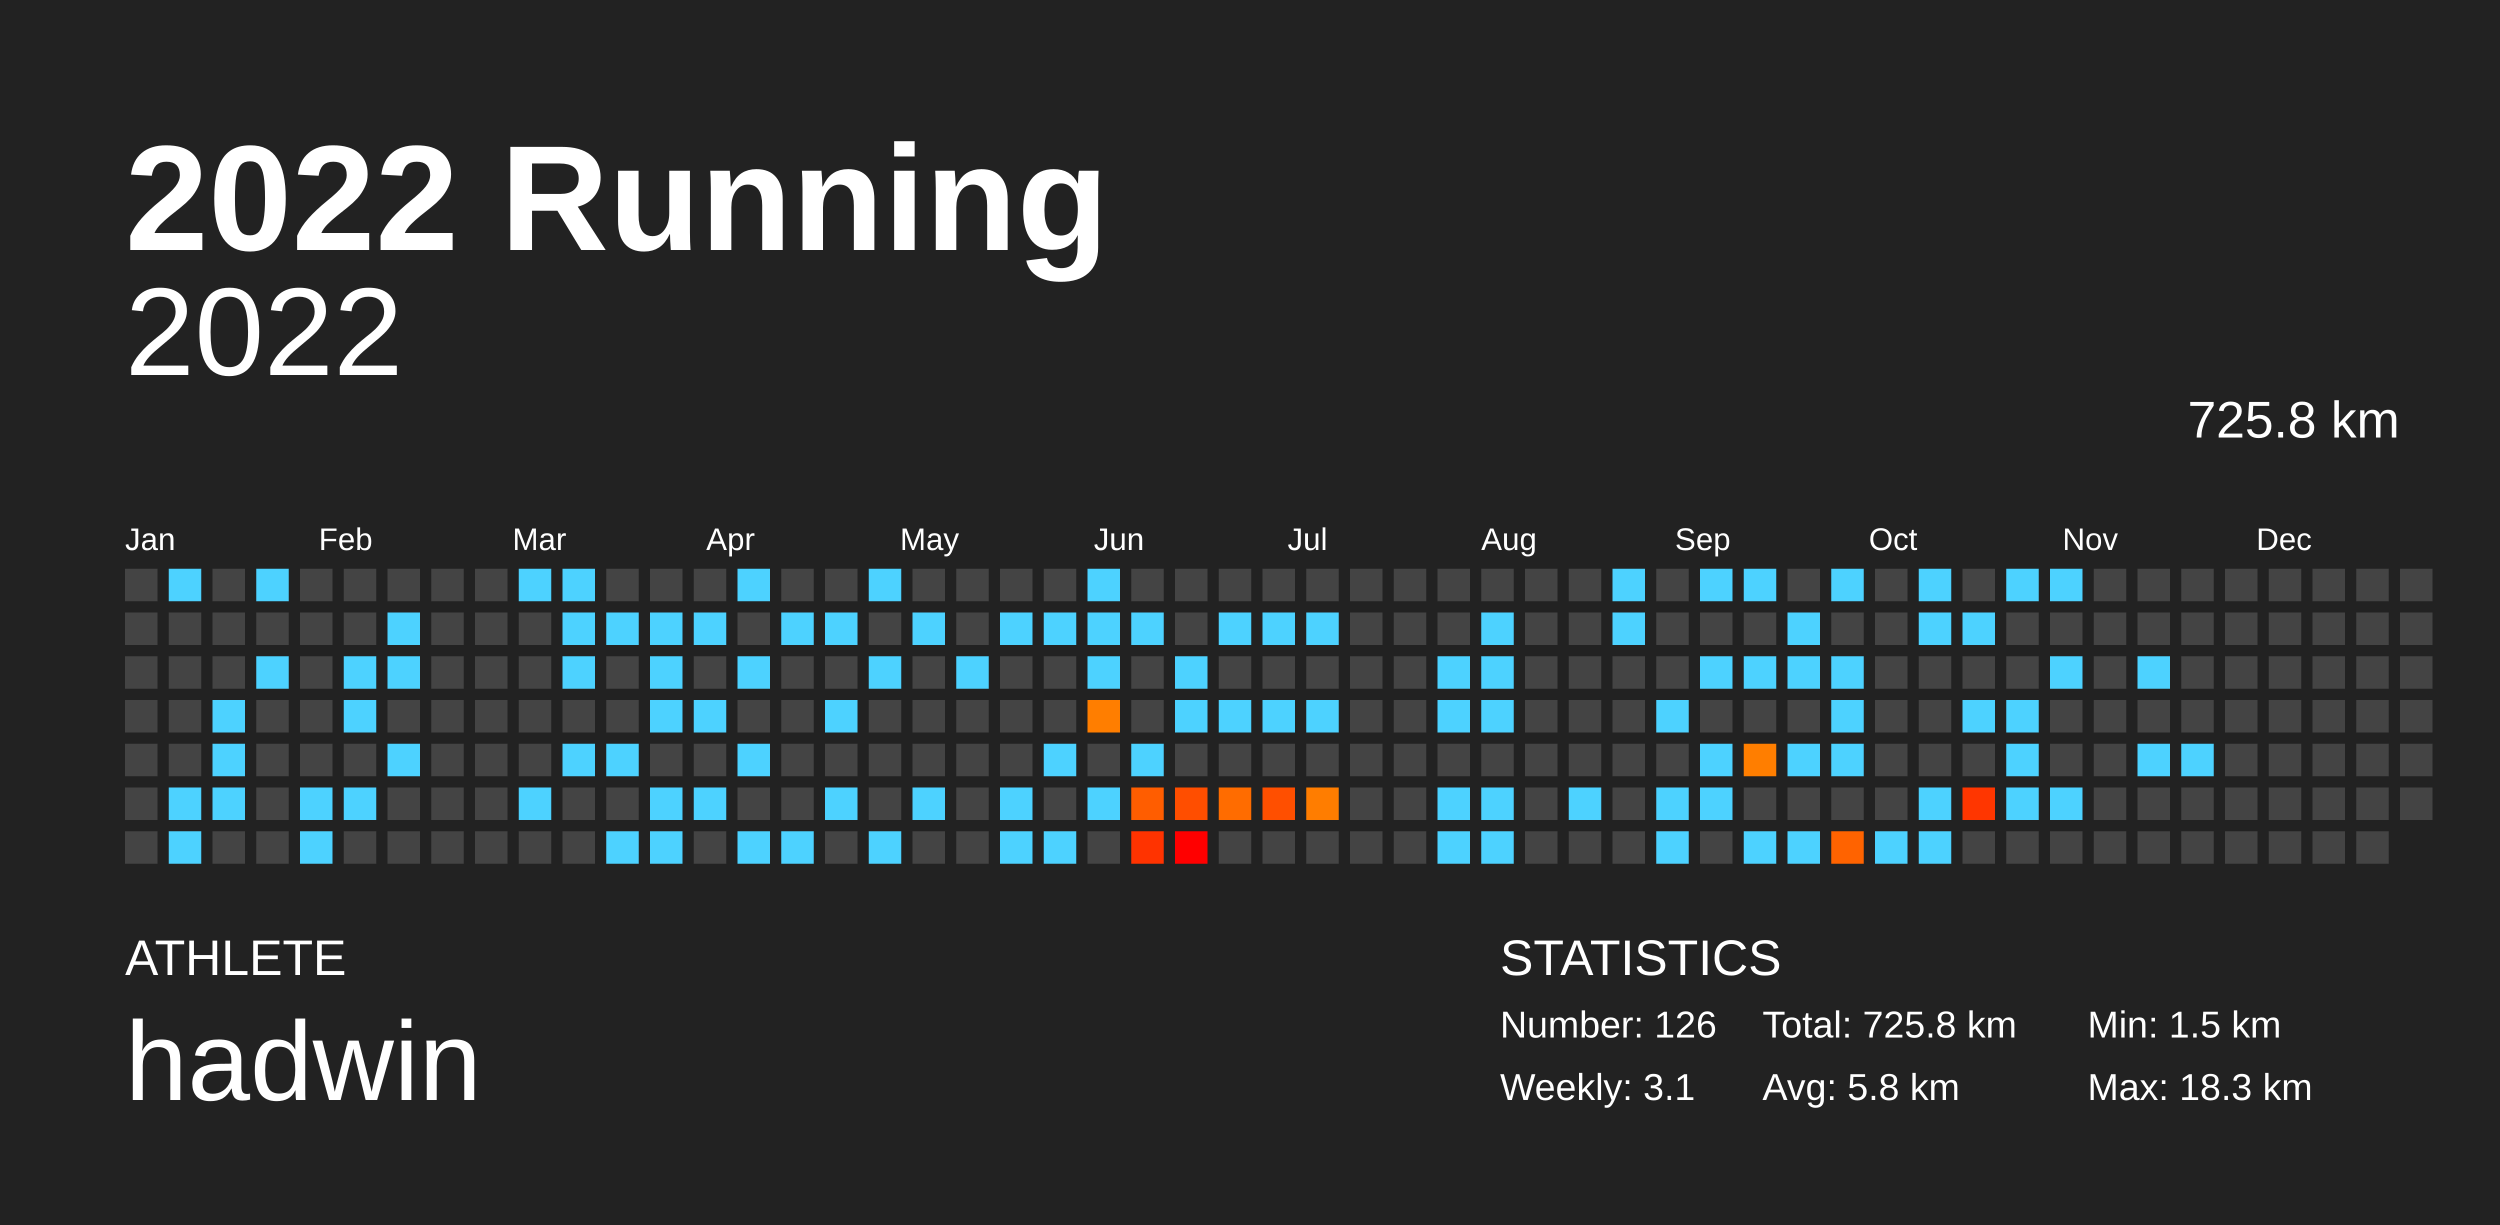
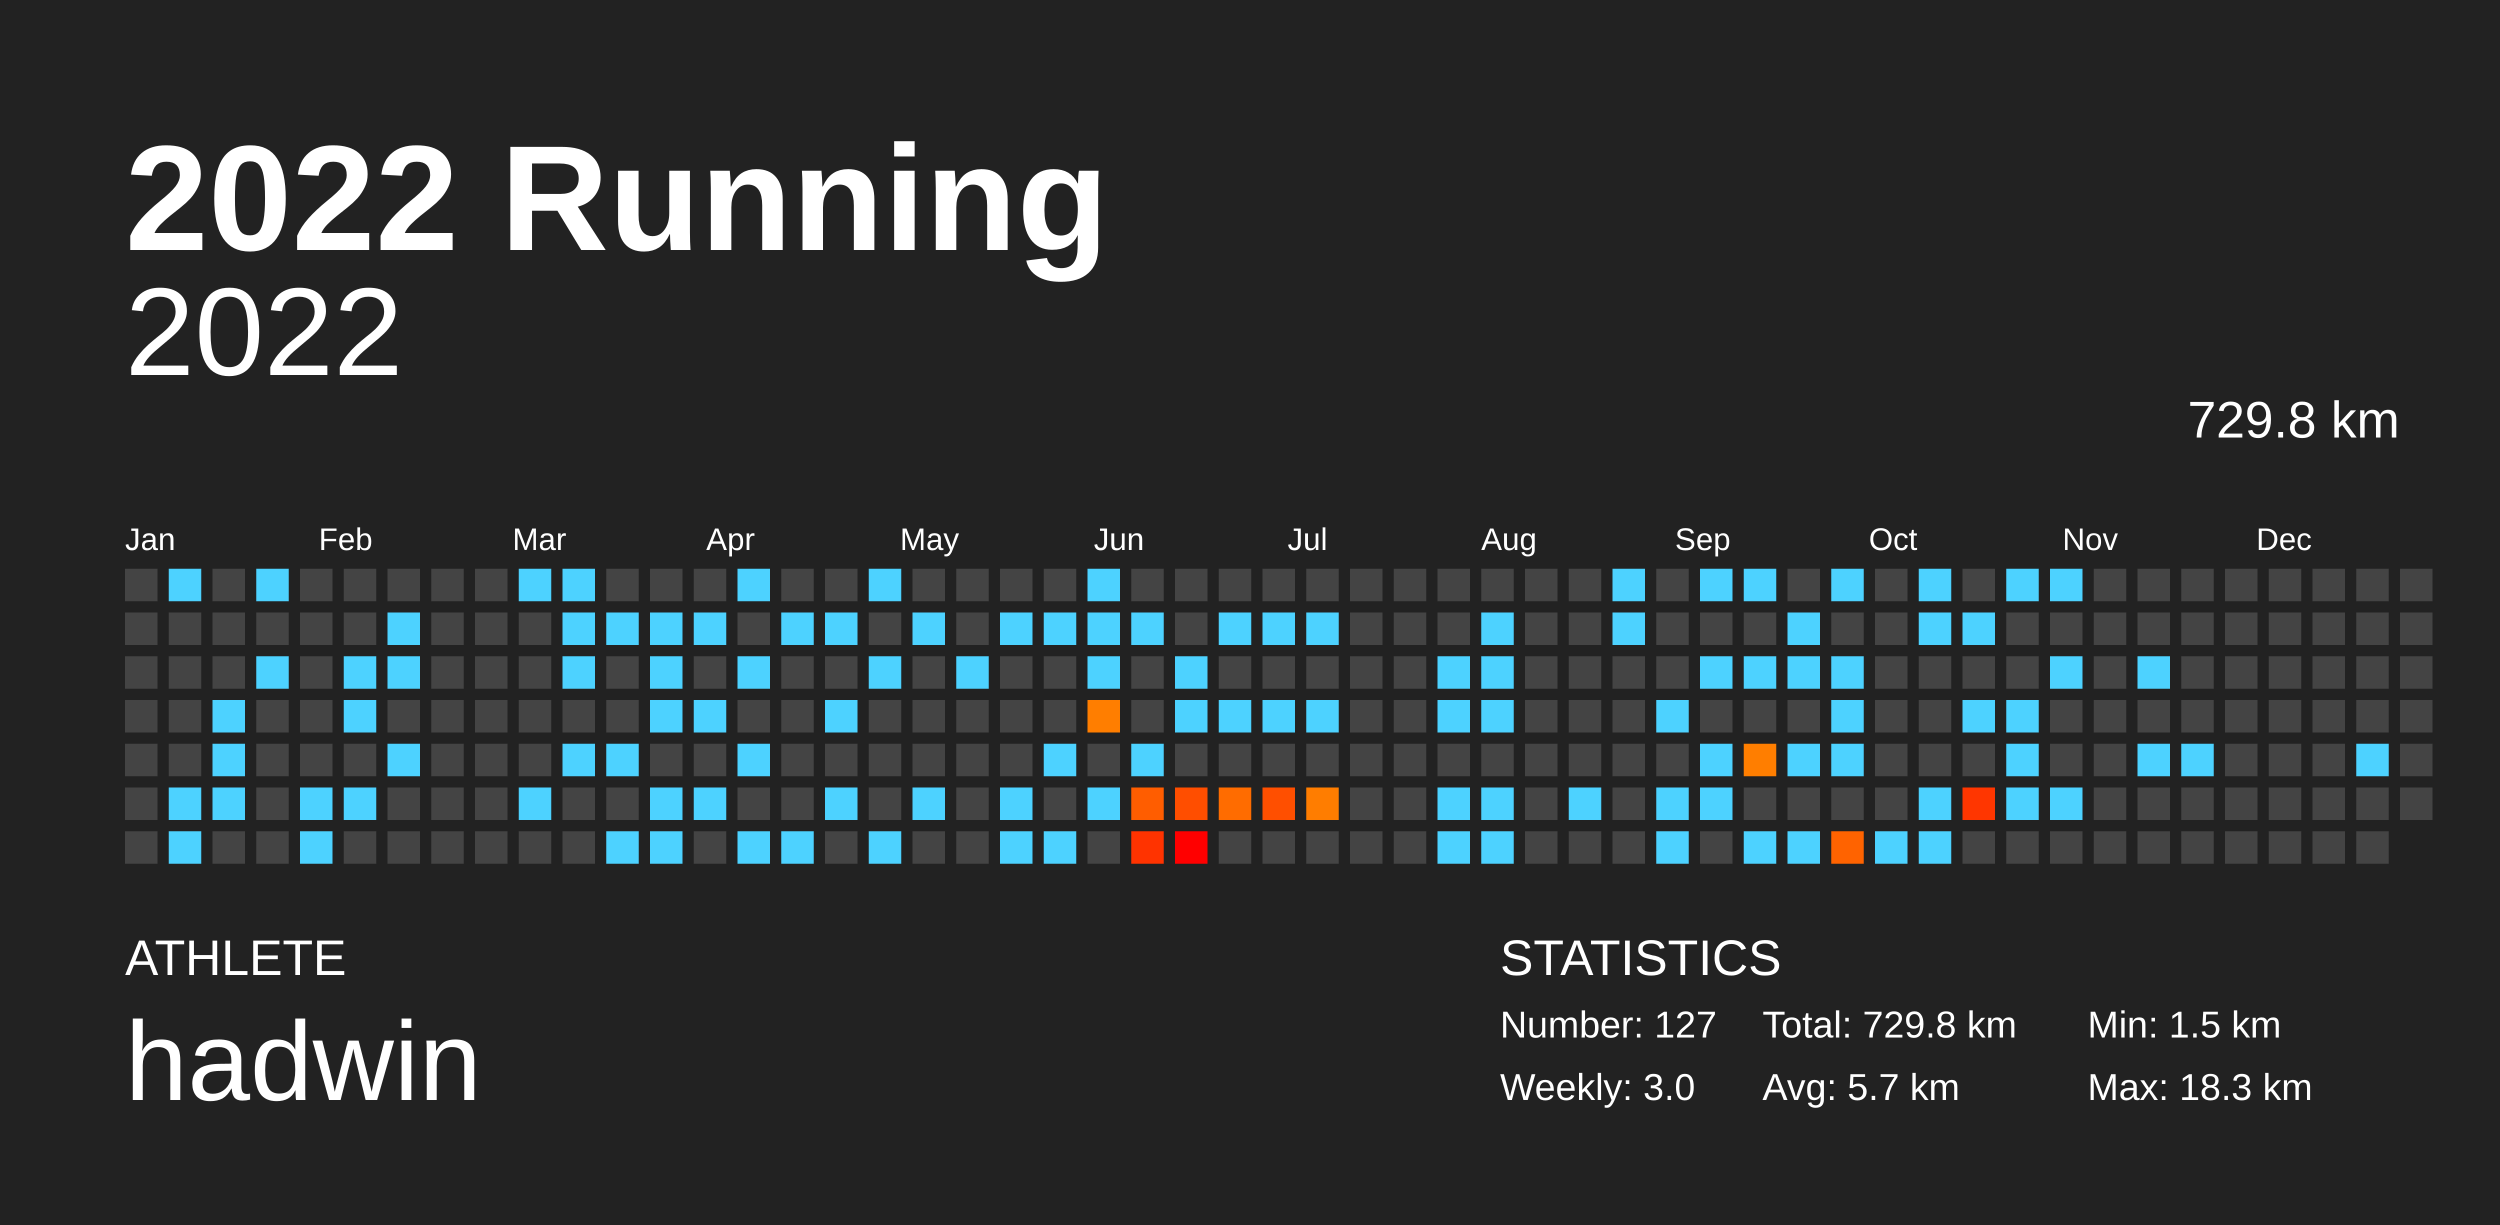
<svg xmlns="http://www.w3.org/2000/svg" baseProfile="full" height="98mm" version="1.1" viewBox="0,0,200,98" width="200mm">
  <defs />
  <rect fill="#222222" height="98" width="200" x="0" y="0" />
  <text fill="#FFFFFF" style="font-size:12px; font-family:Arial; font-weight:bold;" x="10" y="20">2022 Running</text>
  <text fill="#FFFFFF" style="font-size:4px; font-family:Arial" x="10" y="78">ATHLETE</text>
  <text fill="#FFFFFF" style="font-size:9px; font-family:Arial" x="10" y="88">hadwin</text>
  <text fill="#FFFFFF" style="font-size:4px; font-family:Arial" x="120" y="78">STATISTICS</text>
-   <text fill="#FFFFFF" style="font-size:3px; font-family:Arial" x="120" y="83">Number: 126</text>
-   <text fill="#FFFFFF" style="font-size:3px; font-family:Arial" x="120" y="88">Weekly: 3.1</text>
-   <text fill="#FFFFFF" style="font-size:3px; font-family:Arial" x="141" y="83">Total: 725.8 km</text>
-   <text fill="#FFFFFF" style="font-size:3px; font-family:Arial" x="141" y="88">Avg: 5.8 km</text>
+   <text fill="#FFFFFF" style="font-size:3px; font-family:Arial" x="120" y="83">Number: 127</text>
+   <text fill="#FFFFFF" style="font-size:3px; font-family:Arial" x="120" y="88">Weekly: 3.0</text>
+   <text fill="#FFFFFF" style="font-size:3px; font-family:Arial" x="141" y="83">Total: 729.8 km</text>
+   <text fill="#FFFFFF" style="font-size:3px; font-family:Arial" x="141" y="88">Avg: 5.7 km</text>
  <text fill="#FFFFFF" style="font-size:3px; font-family:Arial" x="167" y="83">Min: 1.5 km</text>
  <text fill="#FFFFFF" style="font-size:3px; font-family:Arial" x="167" y="88">Max: 18.3 km</text>
  <text alignment-baseline="hanging" fill="#FFFFFF" style="font-size:10.0px; font-family:Arial;" x="10" y="30">2022</text>
-   <text alignment-baseline="hanging" fill="#FFFFFF" style="font-size:4.125px; font-family:Arial;" x="175" y="35">725.8 km</text>
+   <text alignment-baseline="hanging" fill="#FFFFFF" style="font-size:4.125px; font-family:Arial;" x="175" y="35">729.8 km</text>
  <text fill="#FFFFFF" style="font-size:2.5px; font-family:Arial" x="10.0" y="44">Jan</text>
  <text fill="#FFFFFF" style="font-size:2.5px; font-family:Arial" x="25.5" y="44">Feb</text>
  <text fill="#FFFFFF" style="font-size:2.5px; font-family:Arial" x="41.0" y="44">Mar</text>
  <text fill="#FFFFFF" style="font-size:2.5px; font-family:Arial" x="56.5" y="44">Apr</text>
  <text fill="#FFFFFF" style="font-size:2.5px; font-family:Arial" x="72.0" y="44">May</text>
  <text fill="#FFFFFF" style="font-size:2.5px; font-family:Arial" x="87.5" y="44">Jun</text>
  <text fill="#FFFFFF" style="font-size:2.5px; font-family:Arial" x="103.0" y="44">Jul</text>
  <text fill="#FFFFFF" style="font-size:2.5px; font-family:Arial" x="118.5" y="44">Aug</text>
  <text fill="#FFFFFF" style="font-size:2.5px; font-family:Arial" x="134.0" y="44">Sep</text>
  <text fill="#FFFFFF" style="font-size:2.5px; font-family:Arial" x="149.5" y="44">Oct</text>
  <text fill="#FFFFFF" style="font-size:2.5px; font-family:Arial" x="165.0" y="44">Nov</text>
  <text fill="#FFFFFF" style="font-size:2.5px; font-family:Arial" x="180.5" y="44">Dec</text>
  <rect fill="#444444" height="2.6" width="2.6" x="10.0" y="45.5" />
  <rect fill="#444444" height="2.6" width="2.6" x="10.0" y="49.0" />
  <rect fill="#444444" height="2.6" width="2.6" x="10.0" y="52.5" />
  <rect fill="#444444" height="2.6" width="2.6" x="10.0" y="56.0" />
  <rect fill="#444444" height="2.6" width="2.6" x="10.0" y="59.5" />
  <rect fill="#444444" height="2.6" width="2.6" x="10.0" y="63.0" />
  <rect fill="#444444" height="2.6" width="2.6" x="10.0" y="66.5" />
  <rect fill="#4dd2ff" height="2.6" width="2.6" x="13.5" y="45.5" />
  <rect fill="#444444" height="2.6" width="2.6" x="13.5" y="49.0" />
  <rect fill="#444444" height="2.6" width="2.6" x="13.5" y="52.5" />
  <rect fill="#444444" height="2.6" width="2.6" x="13.5" y="56.0" />
  <rect fill="#444444" height="2.6" width="2.6" x="13.5" y="59.5" />
  <rect fill="#4dd2ff" height="2.6" width="2.6" x="13.5" y="63.0" />
  <rect fill="#4dd2ff" height="2.6" width="2.6" x="13.5" y="66.5" />
  <rect fill="#444444" height="2.6" width="2.6" x="17.0" y="45.5" />
  <rect fill="#444444" height="2.6" width="2.6" x="17.0" y="49.0" />
  <rect fill="#444444" height="2.6" width="2.6" x="17.0" y="52.5" />
  <rect fill="#4dd2ff" height="2.6" width="2.6" x="17.0" y="56.0" />
  <rect fill="#4dd2ff" height="2.6" width="2.6" x="17.0" y="59.5" />
  <rect fill="#4dd2ff" height="2.6" width="2.6" x="17.0" y="63.0" />
  <rect fill="#444444" height="2.6" width="2.6" x="17.0" y="66.5" />
  <rect fill="#4dd2ff" height="2.6" width="2.6" x="20.5" y="45.5" />
  <rect fill="#444444" height="2.6" width="2.6" x="20.5" y="49.0" />
  <rect fill="#4dd2ff" height="2.6" width="2.6" x="20.5" y="52.5" />
  <rect fill="#444444" height="2.6" width="2.6" x="20.5" y="56.0" />
  <rect fill="#444444" height="2.6" width="2.6" x="20.5" y="59.5" />
  <rect fill="#444444" height="2.6" width="2.6" x="20.5" y="63.0" />
  <rect fill="#444444" height="2.6" width="2.6" x="20.5" y="66.5" />
  <rect fill="#444444" height="2.6" width="2.6" x="24.0" y="45.5" />
  <rect fill="#444444" height="2.6" width="2.6" x="24.0" y="49.0" />
  <rect fill="#444444" height="2.6" width="2.6" x="24.0" y="52.5" />
  <rect fill="#444444" height="2.6" width="2.6" x="24.0" y="56.0" />
  <rect fill="#444444" height="2.6" width="2.6" x="24.0" y="59.5" />
  <rect fill="#4dd2ff" height="2.6" width="2.6" x="24.0" y="63.0" />
  <rect fill="#4dd2ff" height="2.6" width="2.6" x="24.0" y="66.5" />
  <rect fill="#444444" height="2.6" width="2.6" x="27.5" y="45.5" />
  <rect fill="#444444" height="2.6" width="2.6" x="27.5" y="49.0" />
  <rect fill="#4dd2ff" height="2.6" width="2.6" x="27.5" y="52.5" />
  <rect fill="#4dd2ff" height="2.6" width="2.6" x="27.5" y="56.0" />
  <rect fill="#444444" height="2.6" width="2.6" x="27.5" y="59.5" />
  <rect fill="#4dd2ff" height="2.6" width="2.6" x="27.5" y="63.0" />
  <rect fill="#444444" height="2.6" width="2.6" x="27.5" y="66.5" />
  <rect fill="#444444" height="2.6" width="2.6" x="31.0" y="45.5" />
  <rect fill="#4dd2ff" height="2.6" width="2.6" x="31.0" y="49.0" />
  <rect fill="#4dd2ff" height="2.6" width="2.6" x="31.0" y="52.5" />
  <rect fill="#444444" height="2.6" width="2.6" x="31.0" y="56.0" />
  <rect fill="#4dd2ff" height="2.6" width="2.6" x="31.0" y="59.5" />
  <rect fill="#444444" height="2.6" width="2.6" x="31.0" y="63.0" />
  <rect fill="#444444" height="2.6" width="2.6" x="31.0" y="66.5" />
  <rect fill="#444444" height="2.6" width="2.6" x="34.5" y="45.5" />
  <rect fill="#444444" height="2.6" width="2.6" x="34.5" y="49.0" />
  <rect fill="#444444" height="2.6" width="2.6" x="34.5" y="52.5" />
  <rect fill="#444444" height="2.6" width="2.6" x="34.5" y="56.0" />
  <rect fill="#444444" height="2.6" width="2.6" x="34.5" y="59.5" />
  <rect fill="#444444" height="2.6" width="2.6" x="34.5" y="63.0" />
  <rect fill="#444444" height="2.6" width="2.6" x="34.5" y="66.5" />
  <rect fill="#444444" height="2.6" width="2.6" x="38.0" y="45.5" />
  <rect fill="#444444" height="2.6" width="2.6" x="38.0" y="49.0" />
  <rect fill="#444444" height="2.6" width="2.6" x="38.0" y="52.5" />
  <rect fill="#444444" height="2.6" width="2.6" x="38.0" y="56.0" />
  <rect fill="#444444" height="2.6" width="2.6" x="38.0" y="59.5" />
  <rect fill="#444444" height="2.6" width="2.6" x="38.0" y="63.0" />
  <rect fill="#444444" height="2.6" width="2.6" x="38.0" y="66.5" />
  <rect fill="#4dd2ff" height="2.6" width="2.6" x="41.5" y="45.5" />
  <rect fill="#444444" height="2.6" width="2.6" x="41.5" y="49.0" />
  <rect fill="#444444" height="2.6" width="2.6" x="41.5" y="52.5" />
  <rect fill="#444444" height="2.6" width="2.6" x="41.5" y="56.0" />
  <rect fill="#444444" height="2.6" width="2.6" x="41.5" y="59.5" />
  <rect fill="#4dd2ff" height="2.6" width="2.6" x="41.5" y="63.0" />
  <rect fill="#444444" height="2.6" width="2.6" x="41.5" y="66.5" />
  <rect fill="#4dd2ff" height="2.6" width="2.6" x="45.0" y="45.5" />
  <rect fill="#4dd2ff" height="2.6" width="2.6" x="45.0" y="49.0" />
  <rect fill="#4dd2ff" height="2.6" width="2.6" x="45.0" y="52.5" />
  <rect fill="#444444" height="2.6" width="2.6" x="45.0" y="56.0" />
  <rect fill="#4dd2ff" height="2.6" width="2.6" x="45.0" y="59.5" />
  <rect fill="#444444" height="2.6" width="2.6" x="45.0" y="63.0" />
  <rect fill="#444444" height="2.6" width="2.6" x="45.0" y="66.5" />
  <rect fill="#444444" height="2.6" width="2.6" x="48.5" y="45.5" />
  <rect fill="#4dd2ff" height="2.6" width="2.6" x="48.5" y="49.0" />
  <rect fill="#444444" height="2.6" width="2.6" x="48.5" y="52.5" />
  <rect fill="#444444" height="2.6" width="2.6" x="48.5" y="56.0" />
  <rect fill="#4dd2ff" height="2.6" width="2.6" x="48.5" y="59.5" />
  <rect fill="#444444" height="2.6" width="2.6" x="48.5" y="63.0" />
  <rect fill="#4dd2ff" height="2.6" width="2.6" x="48.5" y="66.5" />
  <rect fill="#444444" height="2.6" width="2.6" x="52.0" y="45.5" />
  <rect fill="#4dd2ff" height="2.6" width="2.6" x="52.0" y="49.0" />
  <rect fill="#4dd2ff" height="2.6" width="2.6" x="52.0" y="52.5" />
  <rect fill="#4dd2ff" height="2.6" width="2.6" x="52.0" y="56.0" />
  <rect fill="#444444" height="2.6" width="2.6" x="52.0" y="59.5" />
  <rect fill="#4dd2ff" height="2.6" width="2.6" x="52.0" y="63.0" />
  <rect fill="#4dd2ff" height="2.6" width="2.6" x="52.0" y="66.5" />
  <rect fill="#444444" height="2.6" width="2.6" x="55.5" y="45.5" />
  <rect fill="#4dd2ff" height="2.6" width="2.6" x="55.5" y="49.0" />
  <rect fill="#444444" height="2.6" width="2.6" x="55.5" y="52.5" />
  <rect fill="#4dd2ff" height="2.6" width="2.6" x="55.5" y="56.0" />
  <rect fill="#444444" height="2.6" width="2.6" x="55.5" y="59.5" />
  <rect fill="#4dd2ff" height="2.6" width="2.6" x="55.5" y="63.0" />
  <rect fill="#444444" height="2.6" width="2.6" x="55.5" y="66.5" />
  <rect fill="#4dd2ff" height="2.6" width="2.6" x="59.0" y="45.5" />
  <rect fill="#444444" height="2.6" width="2.6" x="59.0" y="49.0" />
  <rect fill="#4dd2ff" height="2.6" width="2.6" x="59.0" y="52.5" />
  <rect fill="#444444" height="2.6" width="2.6" x="59.0" y="56.0" />
  <rect fill="#4dd2ff" height="2.6" width="2.6" x="59.0" y="59.5" />
  <rect fill="#444444" height="2.6" width="2.6" x="59.0" y="63.0" />
  <rect fill="#4dd2ff" height="2.6" width="2.6" x="59.0" y="66.5" />
  <rect fill="#444444" height="2.6" width="2.6" x="62.5" y="45.5" />
  <rect fill="#4dd2ff" height="2.6" width="2.6" x="62.5" y="49.0" />
  <rect fill="#444444" height="2.6" width="2.6" x="62.5" y="52.5" />
  <rect fill="#444444" height="2.6" width="2.6" x="62.5" y="56.0" />
  <rect fill="#444444" height="2.6" width="2.6" x="62.5" y="59.5" />
  <rect fill="#444444" height="2.6" width="2.6" x="62.5" y="63.0" />
  <rect fill="#4dd2ff" height="2.6" width="2.6" x="62.5" y="66.5" />
  <rect fill="#444444" height="2.6" width="2.6" x="66.0" y="45.5" />
  <rect fill="#4dd2ff" height="2.6" width="2.6" x="66.0" y="49.0" />
  <rect fill="#444444" height="2.6" width="2.6" x="66.0" y="52.5" />
  <rect fill="#4dd2ff" height="2.6" width="2.6" x="66.0" y="56.0" />
  <rect fill="#444444" height="2.6" width="2.6" x="66.0" y="59.5" />
  <rect fill="#4dd2ff" height="2.6" width="2.6" x="66.0" y="63.0" />
  <rect fill="#444444" height="2.6" width="2.6" x="66.0" y="66.5" />
  <rect fill="#4dd2ff" height="2.6" width="2.6" x="69.5" y="45.5" />
  <rect fill="#444444" height="2.6" width="2.6" x="69.5" y="49.0" />
  <rect fill="#4dd2ff" height="2.6" width="2.6" x="69.5" y="52.5" />
  <rect fill="#444444" height="2.6" width="2.6" x="69.5" y="56.0" />
  <rect fill="#444444" height="2.6" width="2.6" x="69.5" y="59.5" />
  <rect fill="#444444" height="2.6" width="2.6" x="69.5" y="63.0" />
  <rect fill="#4dd2ff" height="2.6" width="2.6" x="69.5" y="66.5" />
  <rect fill="#444444" height="2.6" width="2.6" x="73.0" y="45.5" />
  <rect fill="#4dd2ff" height="2.6" width="2.6" x="73.0" y="49.0" />
  <rect fill="#444444" height="2.6" width="2.6" x="73.0" y="52.5" />
  <rect fill="#444444" height="2.6" width="2.6" x="73.0" y="56.0" />
  <rect fill="#444444" height="2.6" width="2.6" x="73.0" y="59.5" />
  <rect fill="#4dd2ff" height="2.6" width="2.6" x="73.0" y="63.0" />
  <rect fill="#444444" height="2.6" width="2.6" x="73.0" y="66.5" />
  <rect fill="#444444" height="2.6" width="2.6" x="76.5" y="45.5" />
  <rect fill="#444444" height="2.6" width="2.6" x="76.5" y="49.0" />
  <rect fill="#4dd2ff" height="2.6" width="2.6" x="76.5" y="52.5" />
  <rect fill="#444444" height="2.6" width="2.6" x="76.5" y="56.0" />
  <rect fill="#444444" height="2.6" width="2.6" x="76.5" y="59.5" />
  <rect fill="#444444" height="2.6" width="2.6" x="76.5" y="63.0" />
  <rect fill="#444444" height="2.6" width="2.6" x="76.5" y="66.5" />
  <rect fill="#444444" height="2.6" width="2.6" x="80.0" y="45.5" />
  <rect fill="#4dd2ff" height="2.6" width="2.6" x="80.0" y="49.0" />
  <rect fill="#444444" height="2.6" width="2.6" x="80.0" y="52.5" />
  <rect fill="#444444" height="2.6" width="2.6" x="80.0" y="56.0" />
  <rect fill="#444444" height="2.6" width="2.6" x="80.0" y="59.5" />
  <rect fill="#4dd2ff" height="2.6" width="2.6" x="80.0" y="63.0" />
  <rect fill="#4dd2ff" height="2.6" width="2.6" x="80.0" y="66.5" />
  <rect fill="#444444" height="2.6" width="2.6" x="83.5" y="45.5" />
  <rect fill="#4dd2ff" height="2.6" width="2.6" x="83.5" y="49.0" />
  <rect fill="#444444" height="2.6" width="2.6" x="83.5" y="52.5" />
  <rect fill="#444444" height="2.6" width="2.6" x="83.5" y="56.0" />
  <rect fill="#4dd2ff" height="2.6" width="2.6" x="83.5" y="59.5" />
  <rect fill="#444444" height="2.6" width="2.6" x="83.5" y="63.0" />
  <rect fill="#4dd2ff" height="2.6" width="2.6" x="83.5" y="66.5" />
  <rect fill="#4dd2ff" height="2.6" width="2.6" x="87.0" y="45.5" />
  <rect fill="#4dd2ff" height="2.6" width="2.6" x="87.0" y="49.0" />
  <rect fill="#4dd2ff" height="2.6" width="2.6" x="87.0" y="52.5" />
  <rect fill="#ff7e00" height="2.6" width="2.6" x="87.0" y="56.0" />
  <rect fill="#444444" height="2.6" width="2.6" x="87.0" y="59.5" />
  <rect fill="#4dd2ff" height="2.6" width="2.6" x="87.0" y="63.0" />
  <rect fill="#444444" height="2.6" width="2.6" x="87.0" y="66.5" />
  <rect fill="#444444" height="2.6" width="2.6" x="90.5" y="45.5" />
  <rect fill="#4dd2ff" height="2.6" width="2.6" x="90.5" y="49.0" />
  <rect fill="#444444" height="2.6" width="2.6" x="90.5" y="52.5" />
  <rect fill="#444444" height="2.6" width="2.6" x="90.5" y="56.0" />
  <rect fill="#4dd2ff" height="2.6" width="2.6" x="90.5" y="59.5" />
  <rect fill="#ff5d00" height="2.6" width="2.6" x="90.5" y="63.0" />
  <rect fill="#ff3300" height="2.6" width="2.6" x="90.5" y="66.5" />
  <rect fill="#444444" height="2.6" width="2.6" x="94.0" y="45.5" />
  <rect fill="#444444" height="2.6" width="2.6" x="94.0" y="49.0" />
  <rect fill="#4dd2ff" height="2.6" width="2.6" x="94.0" y="52.5" />
  <rect fill="#4dd2ff" height="2.6" width="2.6" x="94.0" y="56.0" />
  <rect fill="#444444" height="2.6" width="2.6" x="94.0" y="59.5" />
  <rect fill="#ff4e00" height="2.6" width="2.6" x="94.0" y="63.0" />
  <rect fill="#ff0000" height="2.6" width="2.6" x="94.0" y="66.5" />
  <rect fill="#444444" height="2.6" width="2.6" x="97.5" y="45.5" />
  <rect fill="#4dd2ff" height="2.6" width="2.6" x="97.5" y="49.0" />
  <rect fill="#444444" height="2.6" width="2.6" x="97.5" y="52.5" />
  <rect fill="#4dd2ff" height="2.6" width="2.6" x="97.5" y="56.0" />
  <rect fill="#444444" height="2.6" width="2.6" x="97.5" y="59.5" />
  <rect fill="#ff6c00" height="2.6" width="2.6" x="97.5" y="63.0" />
  <rect fill="#444444" height="2.6" width="2.6" x="97.5" y="66.5" />
  <rect fill="#444444" height="2.6" width="2.6" x="101.0" y="45.5" />
  <rect fill="#4dd2ff" height="2.6" width="2.6" x="101.0" y="49.0" />
  <rect fill="#444444" height="2.6" width="2.6" x="101.0" y="52.5" />
  <rect fill="#4dd2ff" height="2.6" width="2.6" x="101.0" y="56.0" />
  <rect fill="#444444" height="2.6" width="2.6" x="101.0" y="59.5" />
  <rect fill="#ff4f00" height="2.6" width="2.6" x="101.0" y="63.0" />
  <rect fill="#444444" height="2.6" width="2.6" x="101.0" y="66.5" />
  <rect fill="#444444" height="2.6" width="2.6" x="104.5" y="45.5" />
  <rect fill="#4dd2ff" height="2.6" width="2.6" x="104.5" y="49.0" />
  <rect fill="#444444" height="2.6" width="2.6" x="104.5" y="52.5" />
  <rect fill="#4dd2ff" height="2.6" width="2.6" x="104.5" y="56.0" />
  <rect fill="#444444" height="2.6" width="2.6" x="104.5" y="59.5" />
  <rect fill="#ff7d00" height="2.6" width="2.6" x="104.5" y="63.0" />
  <rect fill="#444444" height="2.6" width="2.6" x="104.5" y="66.5" />
  <rect fill="#444444" height="2.6" width="2.6" x="108.0" y="45.5" />
  <rect fill="#444444" height="2.6" width="2.6" x="108.0" y="49.0" />
  <rect fill="#444444" height="2.6" width="2.6" x="108.0" y="52.5" />
  <rect fill="#444444" height="2.6" width="2.6" x="108.0" y="56.0" />
  <rect fill="#444444" height="2.6" width="2.6" x="108.0" y="59.5" />
  <rect fill="#444444" height="2.6" width="2.6" x="108.0" y="63.0" />
  <rect fill="#444444" height="2.6" width="2.6" x="108.0" y="66.5" />
  <rect fill="#444444" height="2.6" width="2.6" x="111.5" y="45.5" />
  <rect fill="#444444" height="2.6" width="2.6" x="111.5" y="49.0" />
  <rect fill="#444444" height="2.6" width="2.6" x="111.5" y="52.5" />
  <rect fill="#444444" height="2.6" width="2.6" x="111.5" y="56.0" />
  <rect fill="#444444" height="2.6" width="2.6" x="111.5" y="59.5" />
  <rect fill="#444444" height="2.6" width="2.6" x="111.5" y="63.0" />
  <rect fill="#444444" height="2.6" width="2.6" x="111.5" y="66.5" />
  <rect fill="#444444" height="2.6" width="2.6" x="115.0" y="45.5" />
  <rect fill="#444444" height="2.6" width="2.6" x="115.0" y="49.0" />
  <rect fill="#4dd2ff" height="2.6" width="2.6" x="115.0" y="52.5" />
  <rect fill="#4dd2ff" height="2.6" width="2.6" x="115.0" y="56.0" />
  <rect fill="#444444" height="2.6" width="2.6" x="115.0" y="59.5" />
  <rect fill="#4dd2ff" height="2.6" width="2.6" x="115.0" y="63.0" />
  <rect fill="#4dd2ff" height="2.6" width="2.6" x="115.0" y="66.5" />
  <rect fill="#444444" height="2.6" width="2.6" x="118.5" y="45.5" />
  <rect fill="#4dd2ff" height="2.6" width="2.6" x="118.5" y="49.0" />
  <rect fill="#4dd2ff" height="2.6" width="2.6" x="118.5" y="52.5" />
  <rect fill="#4dd2ff" height="2.6" width="2.6" x="118.5" y="56.0" />
  <rect fill="#444444" height="2.6" width="2.6" x="118.5" y="59.5" />
  <rect fill="#4dd2ff" height="2.6" width="2.6" x="118.5" y="63.0" />
  <rect fill="#4dd2ff" height="2.6" width="2.6" x="118.5" y="66.5" />
  <rect fill="#444444" height="2.6" width="2.6" x="122.0" y="45.5" />
  <rect fill="#444444" height="2.6" width="2.6" x="122.0" y="49.0" />
  <rect fill="#444444" height="2.6" width="2.6" x="122.0" y="52.5" />
  <rect fill="#444444" height="2.6" width="2.6" x="122.0" y="56.0" />
  <rect fill="#444444" height="2.6" width="2.6" x="122.0" y="59.5" />
  <rect fill="#444444" height="2.6" width="2.6" x="122.0" y="63.0" />
  <rect fill="#444444" height="2.6" width="2.6" x="122.0" y="66.5" />
  <rect fill="#444444" height="2.6" width="2.6" x="125.5" y="45.5" />
  <rect fill="#444444" height="2.6" width="2.6" x="125.5" y="49.0" />
  <rect fill="#444444" height="2.6" width="2.6" x="125.5" y="52.5" />
  <rect fill="#444444" height="2.6" width="2.6" x="125.5" y="56.0" />
  <rect fill="#444444" height="2.6" width="2.6" x="125.5" y="59.5" />
  <rect fill="#4dd2ff" height="2.6" width="2.6" x="125.5" y="63.0" />
  <rect fill="#444444" height="2.6" width="2.6" x="125.5" y="66.5" />
  <rect fill="#4dd2ff" height="2.6" width="2.6" x="129.0" y="45.5" />
  <rect fill="#4dd2ff" height="2.6" width="2.6" x="129.0" y="49.0" />
  <rect fill="#444444" height="2.6" width="2.6" x="129.0" y="52.5" />
  <rect fill="#444444" height="2.6" width="2.6" x="129.0" y="56.0" />
  <rect fill="#444444" height="2.6" width="2.6" x="129.0" y="59.5" />
  <rect fill="#444444" height="2.6" width="2.6" x="129.0" y="63.0" />
  <rect fill="#444444" height="2.6" width="2.6" x="129.0" y="66.5" />
  <rect fill="#444444" height="2.6" width="2.6" x="132.5" y="45.5" />
  <rect fill="#444444" height="2.6" width="2.6" x="132.5" y="49.0" />
  <rect fill="#444444" height="2.6" width="2.6" x="132.5" y="52.5" />
  <rect fill="#4dd2ff" height="2.6" width="2.6" x="132.5" y="56.0" />
  <rect fill="#444444" height="2.6" width="2.6" x="132.5" y="59.5" />
  <rect fill="#4dd2ff" height="2.6" width="2.6" x="132.5" y="63.0" />
  <rect fill="#4dd2ff" height="2.6" width="2.6" x="132.5" y="66.5" />
  <rect fill="#4dd2ff" height="2.6" width="2.6" x="136.0" y="45.5" />
  <rect fill="#444444" height="2.6" width="2.6" x="136.0" y="49.0" />
  <rect fill="#4dd2ff" height="2.6" width="2.6" x="136.0" y="52.5" />
  <rect fill="#444444" height="2.6" width="2.6" x="136.0" y="56.0" />
  <rect fill="#4dd2ff" height="2.6" width="2.6" x="136.0" y="59.5" />
  <rect fill="#4dd2ff" height="2.6" width="2.6" x="136.0" y="63.0" />
  <rect fill="#444444" height="2.6" width="2.6" x="136.0" y="66.5" />
  <rect fill="#4dd2ff" height="2.6" width="2.6" x="139.5" y="45.5" />
  <rect fill="#444444" height="2.6" width="2.6" x="139.5" y="49.0" />
  <rect fill="#4dd2ff" height="2.6" width="2.6" x="139.5" y="52.5" />
  <rect fill="#444444" height="2.6" width="2.6" x="139.5" y="56.0" />
  <rect fill="#ff7e00" height="2.6" width="2.6" x="139.5" y="59.5" />
  <rect fill="#444444" height="2.6" width="2.6" x="139.5" y="63.0" />
  <rect fill="#4dd2ff" height="2.6" width="2.6" x="139.5" y="66.5" />
  <rect fill="#444444" height="2.6" width="2.6" x="143.0" y="45.5" />
  <rect fill="#4dd2ff" height="2.6" width="2.6" x="143.0" y="49.0" />
  <rect fill="#4dd2ff" height="2.6" width="2.6" x="143.0" y="52.5" />
  <rect fill="#444444" height="2.6" width="2.6" x="143.0" y="56.0" />
  <rect fill="#4dd2ff" height="2.6" width="2.6" x="143.0" y="59.5" />
  <rect fill="#444444" height="2.6" width="2.6" x="143.0" y="63.0" />
  <rect fill="#4dd2ff" height="2.6" width="2.6" x="143.0" y="66.5" />
  <rect fill="#4dd2ff" height="2.6" width="2.6" x="146.5" y="45.5" />
  <rect fill="#444444" height="2.6" width="2.6" x="146.5" y="49.0" />
  <rect fill="#4dd2ff" height="2.6" width="2.6" x="146.5" y="52.5" />
  <rect fill="#4dd2ff" height="2.6" width="2.6" x="146.5" y="56.0" />
  <rect fill="#4dd2ff" height="2.6" width="2.6" x="146.5" y="59.5" />
  <rect fill="#444444" height="2.6" width="2.6" x="146.5" y="63.0" />
  <rect fill="#ff6300" height="2.6" width="2.6" x="146.5" y="66.5" />
  <rect fill="#444444" height="2.6" width="2.6" x="150.0" y="45.5" />
  <rect fill="#444444" height="2.6" width="2.6" x="150.0" y="49.0" />
  <rect fill="#444444" height="2.6" width="2.6" x="150.0" y="52.5" />
  <rect fill="#444444" height="2.6" width="2.6" x="150.0" y="56.0" />
  <rect fill="#444444" height="2.6" width="2.6" x="150.0" y="59.5" />
  <rect fill="#444444" height="2.6" width="2.6" x="150.0" y="63.0" />
  <rect fill="#4dd2ff" height="2.6" width="2.6" x="150.0" y="66.5" />
  <rect fill="#4dd2ff" height="2.6" width="2.6" x="153.5" y="45.5" />
  <rect fill="#4dd2ff" height="2.6" width="2.6" x="153.5" y="49.0" />
  <rect fill="#444444" height="2.6" width="2.6" x="153.5" y="52.5" />
  <rect fill="#444444" height="2.6" width="2.6" x="153.5" y="56.0" />
  <rect fill="#444444" height="2.6" width="2.6" x="153.5" y="59.5" />
  <rect fill="#4dd2ff" height="2.6" width="2.6" x="153.5" y="63.0" />
  <rect fill="#4dd2ff" height="2.6" width="2.6" x="153.5" y="66.5" />
  <rect fill="#444444" height="2.6" width="2.6" x="157.0" y="45.5" />
  <rect fill="#4dd2ff" height="2.6" width="2.6" x="157.0" y="49.0" />
  <rect fill="#444444" height="2.6" width="2.6" x="157.0" y="52.5" />
  <rect fill="#4dd2ff" height="2.6" width="2.6" x="157.0" y="56.0" />
  <rect fill="#444444" height="2.6" width="2.6" x="157.0" y="59.5" />
  <rect fill="#ff3600" height="2.6" width="2.6" x="157.0" y="63.0" />
  <rect fill="#444444" height="2.6" width="2.6" x="157.0" y="66.5" />
  <rect fill="#4dd2ff" height="2.6" width="2.6" x="160.5" y="45.5" />
  <rect fill="#444444" height="2.6" width="2.6" x="160.5" y="49.0" />
  <rect fill="#444444" height="2.6" width="2.6" x="160.5" y="52.5" />
  <rect fill="#4dd2ff" height="2.6" width="2.6" x="160.5" y="56.0" />
  <rect fill="#4dd2ff" height="2.6" width="2.6" x="160.5" y="59.5" />
  <rect fill="#4dd2ff" height="2.6" width="2.6" x="160.5" y="63.0" />
  <rect fill="#444444" height="2.6" width="2.6" x="160.5" y="66.5" />
  <rect fill="#4dd2ff" height="2.6" width="2.6" x="164.0" y="45.5" />
  <rect fill="#444444" height="2.6" width="2.6" x="164.0" y="49.0" />
  <rect fill="#4dd2ff" height="2.6" width="2.6" x="164.0" y="52.5" />
  <rect fill="#444444" height="2.6" width="2.6" x="164.0" y="56.0" />
  <rect fill="#444444" height="2.6" width="2.6" x="164.0" y="59.5" />
  <rect fill="#4dd2ff" height="2.6" width="2.6" x="164.0" y="63.0" />
  <rect fill="#444444" height="2.6" width="2.6" x="164.0" y="66.5" />
  <rect fill="#444444" height="2.6" width="2.6" x="167.5" y="45.5" />
  <rect fill="#444444" height="2.6" width="2.6" x="167.5" y="49.0" />
  <rect fill="#444444" height="2.6" width="2.6" x="167.5" y="52.5" />
  <rect fill="#444444" height="2.6" width="2.6" x="167.5" y="56.0" />
  <rect fill="#444444" height="2.6" width="2.6" x="167.5" y="59.5" />
  <rect fill="#444444" height="2.6" width="2.6" x="167.5" y="63.0" />
  <rect fill="#444444" height="2.6" width="2.6" x="167.5" y="66.5" />
  <rect fill="#444444" height="2.6" width="2.6" x="171.0" y="45.5" />
  <rect fill="#444444" height="2.6" width="2.6" x="171.0" y="49.0" />
  <rect fill="#4dd2ff" height="2.6" width="2.6" x="171.0" y="52.5" />
  <rect fill="#444444" height="2.6" width="2.6" x="171.0" y="56.0" />
  <rect fill="#4dd2ff" height="2.6" width="2.6" x="171.0" y="59.5" />
  <rect fill="#444444" height="2.6" width="2.6" x="171.0" y="63.0" />
  <rect fill="#444444" height="2.6" width="2.6" x="171.0" y="66.5" />
  <rect fill="#444444" height="2.6" width="2.6" x="174.5" y="45.5" />
  <rect fill="#444444" height="2.6" width="2.6" x="174.5" y="49.0" />
  <rect fill="#444444" height="2.6" width="2.6" x="174.5" y="52.5" />
  <rect fill="#444444" height="2.6" width="2.6" x="174.5" y="56.0" />
  <rect fill="#4dd2ff" height="2.6" width="2.6" x="174.5" y="59.5" />
  <rect fill="#444444" height="2.6" width="2.6" x="174.5" y="63.0" />
  <rect fill="#444444" height="2.6" width="2.6" x="174.5" y="66.5" />
  <rect fill="#444444" height="2.6" width="2.6" x="178.0" y="45.5" />
  <rect fill="#444444" height="2.6" width="2.6" x="178.0" y="49.0" />
  <rect fill="#444444" height="2.6" width="2.6" x="178.0" y="52.5" />
  <rect fill="#444444" height="2.6" width="2.6" x="178.0" y="56.0" />
  <rect fill="#444444" height="2.6" width="2.6" x="178.0" y="59.5" />
  <rect fill="#444444" height="2.6" width="2.6" x="178.0" y="63.0" />
  <rect fill="#444444" height="2.6" width="2.6" x="178.0" y="66.5" />
  <rect fill="#444444" height="2.6" width="2.6" x="181.5" y="45.5" />
  <rect fill="#444444" height="2.6" width="2.6" x="181.5" y="49.0" />
  <rect fill="#444444" height="2.6" width="2.6" x="181.5" y="52.5" />
  <rect fill="#444444" height="2.6" width="2.6" x="181.5" y="56.0" />
  <rect fill="#444444" height="2.6" width="2.6" x="181.5" y="59.5" />
  <rect fill="#444444" height="2.6" width="2.6" x="181.5" y="63.0" />
  <rect fill="#444444" height="2.6" width="2.6" x="181.5" y="66.5" />
  <rect fill="#444444" height="2.6" width="2.6" x="185.0" y="45.5" />
  <rect fill="#444444" height="2.6" width="2.6" x="185.0" y="49.0" />
  <rect fill="#444444" height="2.6" width="2.6" x="185.0" y="52.5" />
  <rect fill="#444444" height="2.6" width="2.6" x="185.0" y="56.0" />
  <rect fill="#444444" height="2.6" width="2.6" x="185.0" y="59.5" />
  <rect fill="#444444" height="2.6" width="2.6" x="185.0" y="63.0" />
  <rect fill="#444444" height="2.6" width="2.6" x="185.0" y="66.5" />
  <rect fill="#444444" height="2.6" width="2.6" x="188.5" y="45.5" />
  <rect fill="#444444" height="2.6" width="2.6" x="188.5" y="49.0" />
  <rect fill="#444444" height="2.6" width="2.6" x="188.5" y="52.5" />
  <rect fill="#444444" height="2.6" width="2.6" x="188.5" y="56.0" />
-   <rect fill="#444444" height="2.6" width="2.6" x="188.5" y="59.5" />
+   <rect fill="#4dd2ff" height="2.6" width="2.6" x="188.5" y="59.5" />
  <rect fill="#444444" height="2.6" width="2.6" x="188.5" y="63.0" />
  <rect fill="#444444" height="2.6" width="2.6" x="188.5" y="66.5" />
  <rect fill="#444444" height="2.6" width="2.6" x="192.0" y="45.5" />
  <rect fill="#444444" height="2.6" width="2.6" x="192.0" y="49.0" />
  <rect fill="#444444" height="2.6" width="2.6" x="192.0" y="52.5" />
  <rect fill="#444444" height="2.6" width="2.6" x="192.0" y="56.0" />
  <rect fill="#444444" height="2.6" width="2.6" x="192.0" y="59.5" />
  <rect fill="#444444" height="2.6" width="2.6" x="192.0" y="63.0" />
</svg>
